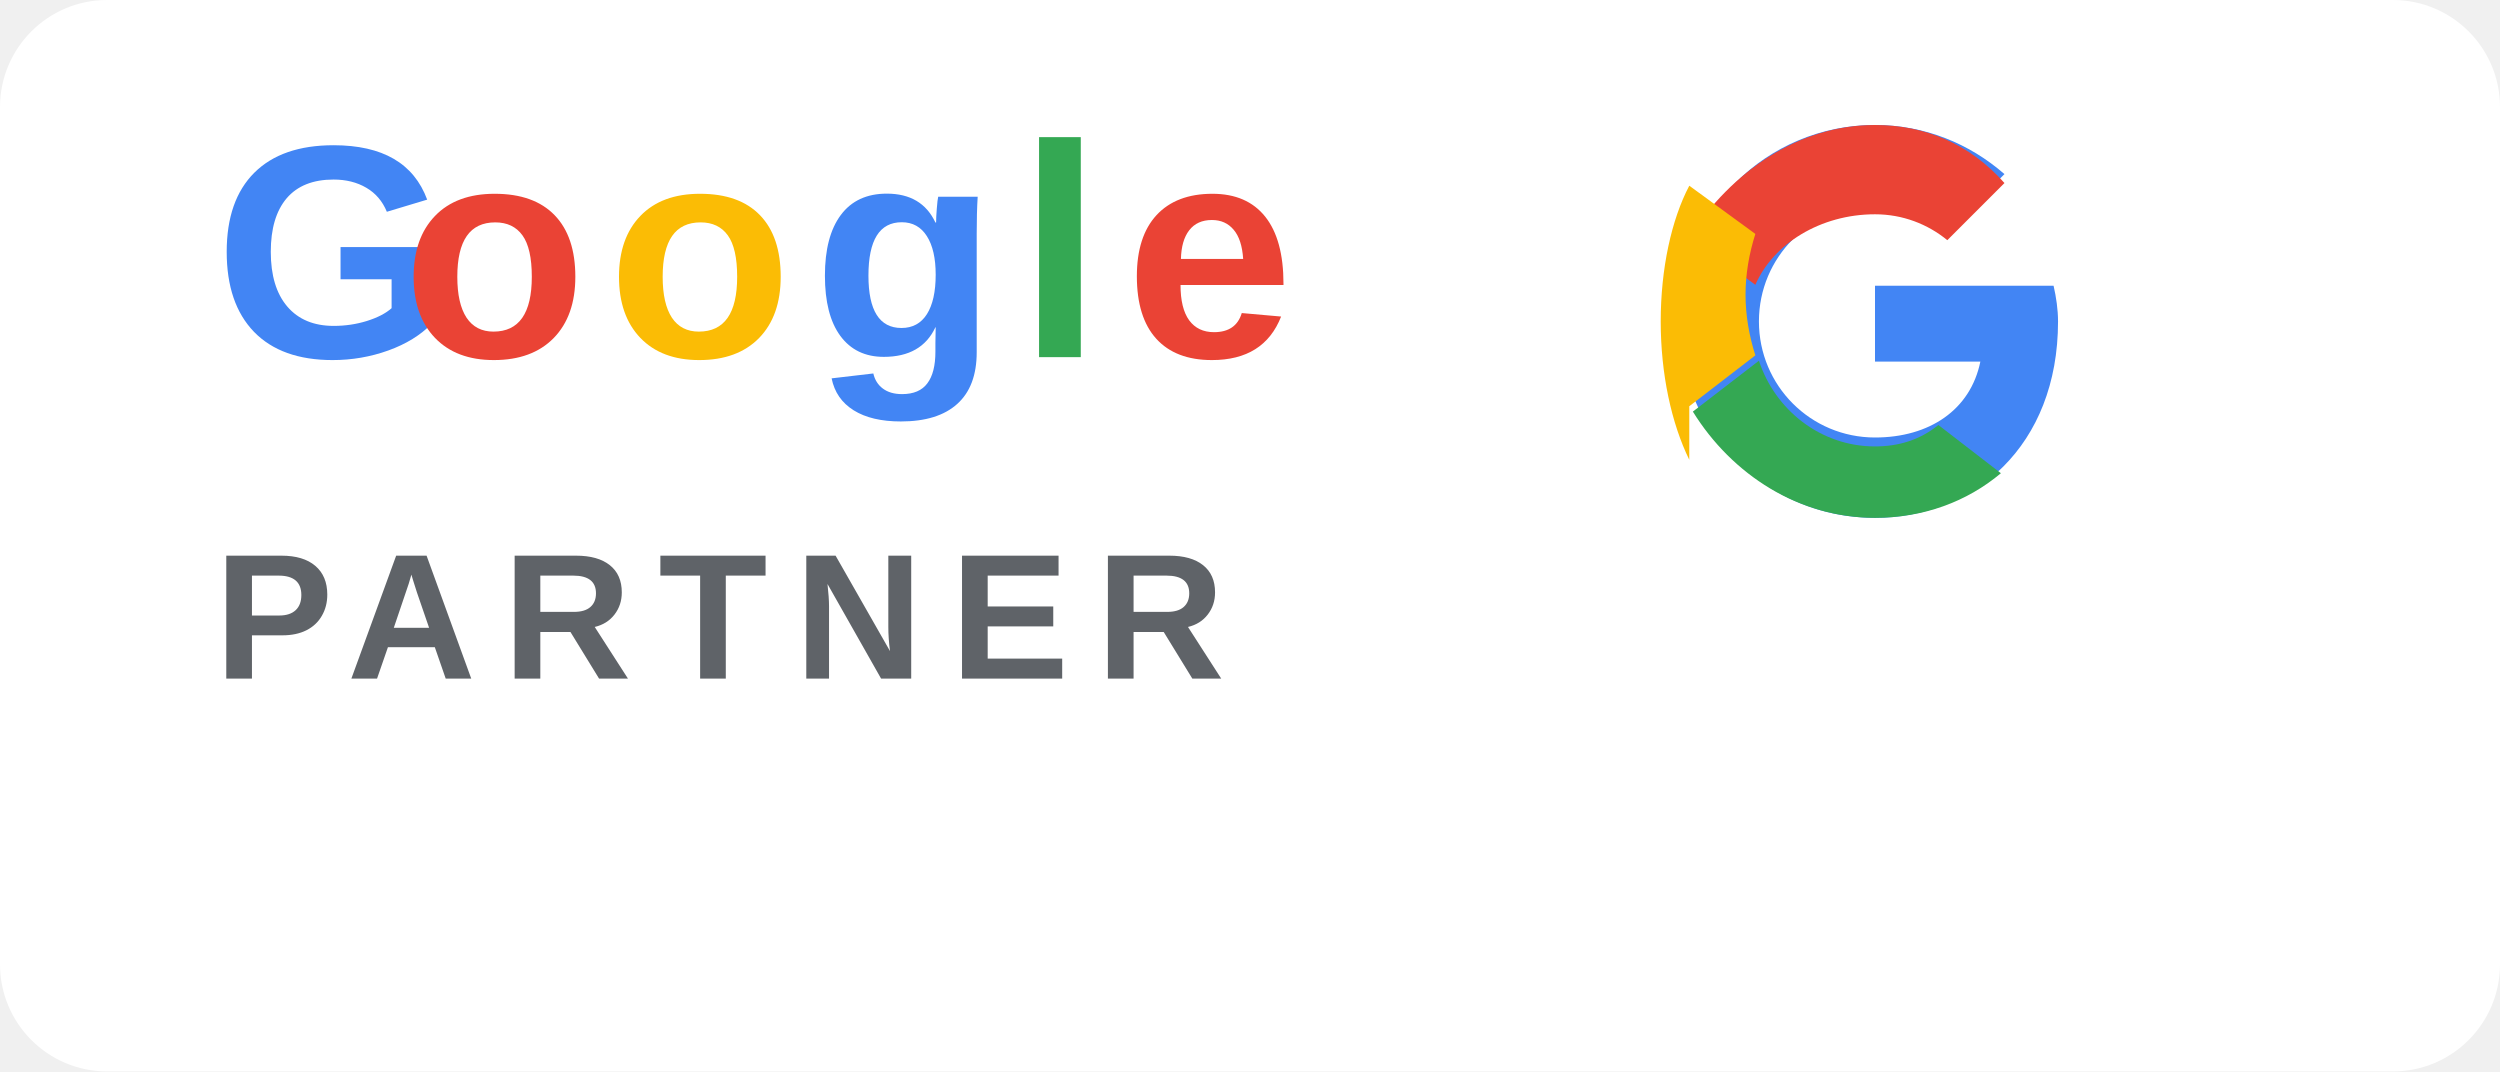
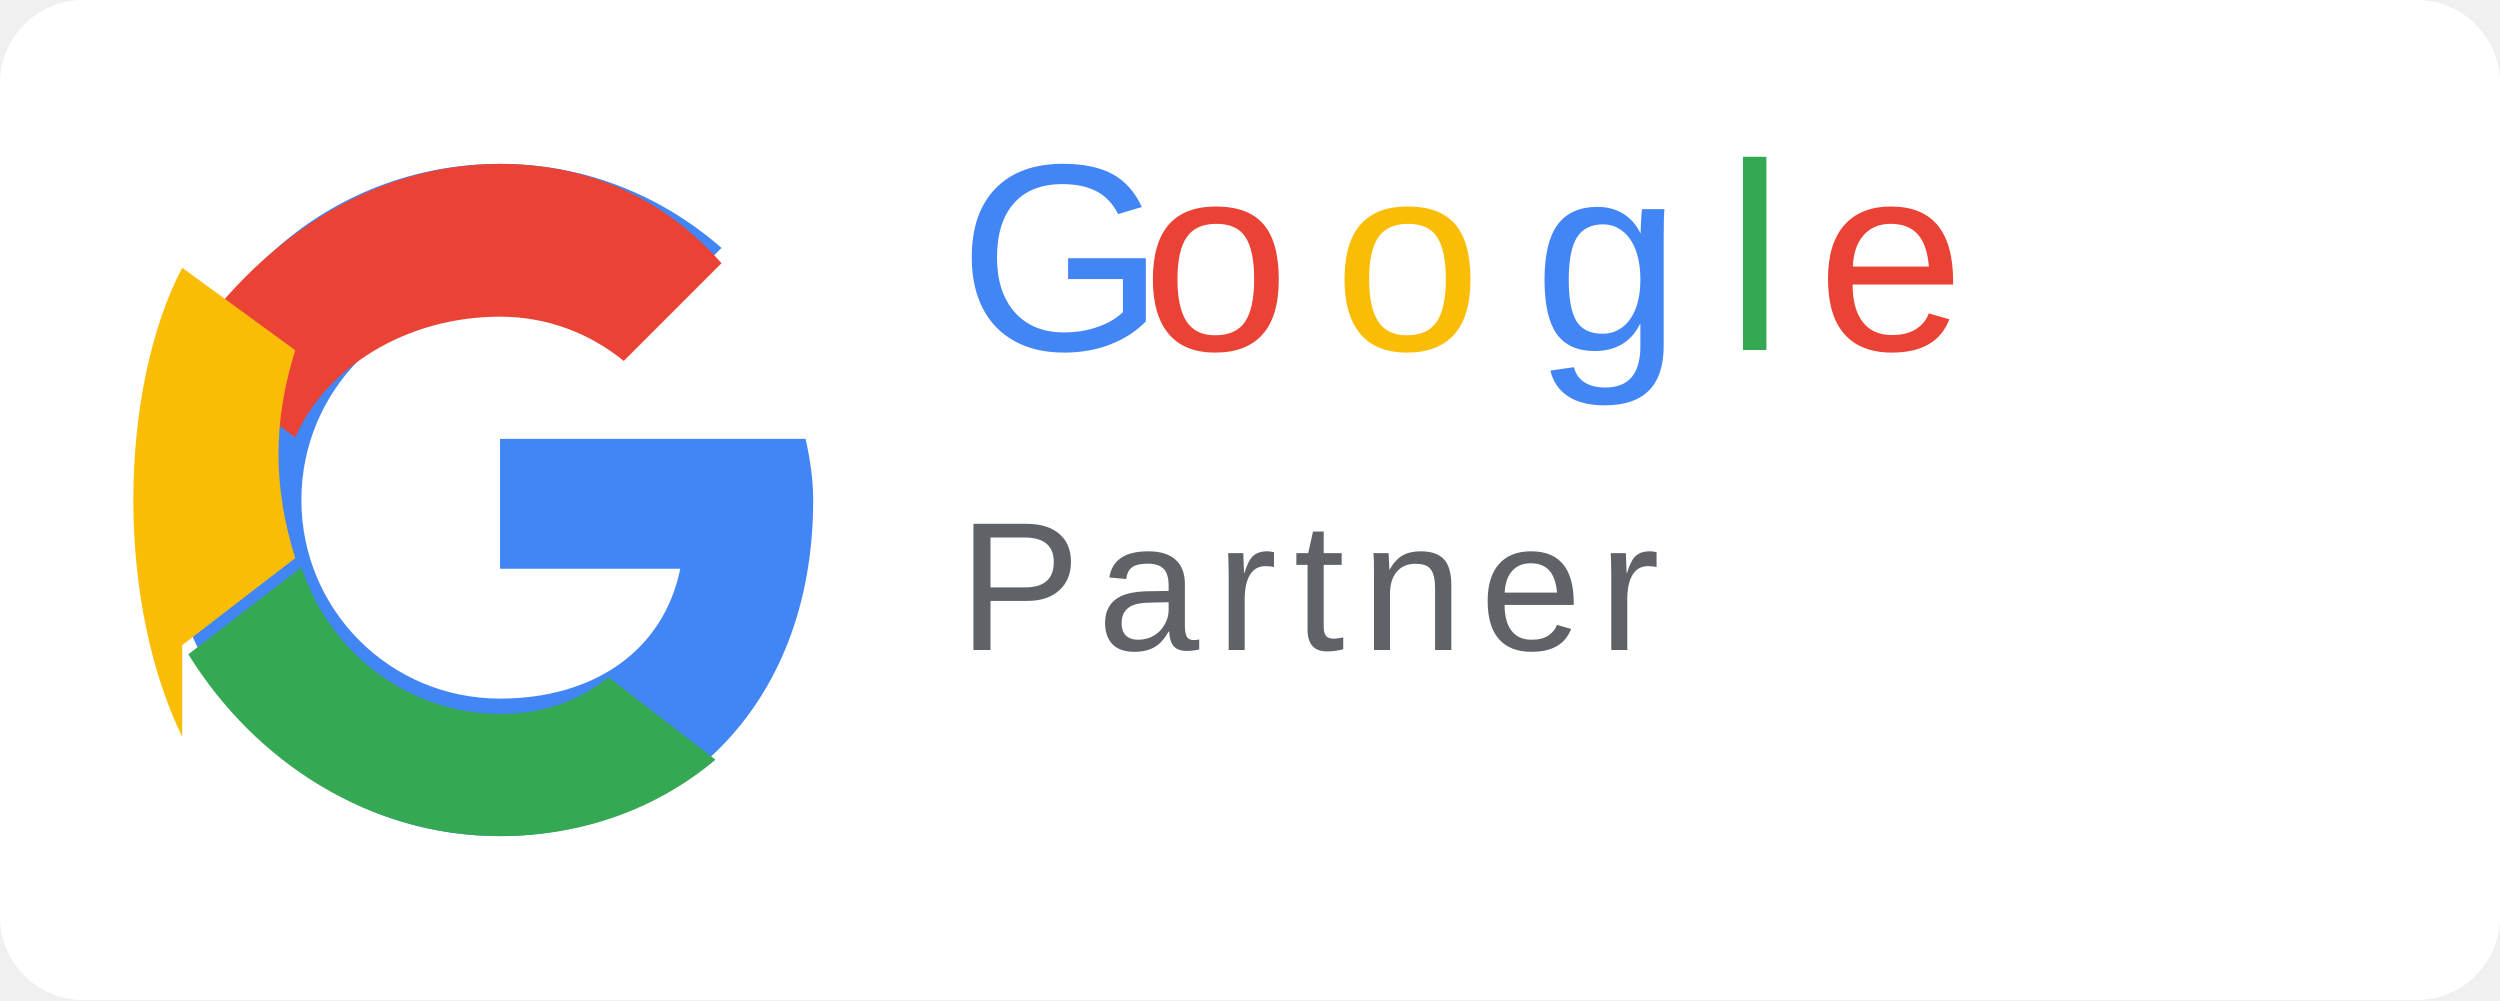
- <svg xmlns="http://www.w3.org/2000/svg" viewBox="0 0 280 120" fill="none">
-   <rect width="280" height="120" rx="12" fill="#fff" />
-   <g transform="translate(186,12)">
-     <svg width="48" height="48" viewBox="0 0 48 48">
-       <path d="M44.5 20H24v8.5h11.8C34.7 33.9 30.1 37 24 37c-7.2 0-13-5.8-13-13s5.8-13 13-13c3.1 0 5.9 1.1 8.1 2.9l6.4-6.4C34.6 4.1 29.6 2 24 2 11.8 2 2 11.8 2 24s9.8 22 22 22c11 0 20.5-8 20.5-22 0-1.3-.2-2.7-.5-4h-0z" fill="#4285F4" />
+ <svg xmlns="http://www.w3.org/2000/svg" viewBox="0 0 300 120" fill="none">
+   <rect width="300" height="120" rx="10" fill="#fff" />
+   <g transform="translate(16, 16)">
+     <svg width="88" height="88" viewBox="0 0 48 48">
+       <path d="M44.5 20H24v8.5h11.8C34.7 33.9 30.1 37 24 37c-7.2 0-13-5.8-13-13s5.8-13 13-13c3.1 0 5.9 1.1 8.1 2.9l6.4-6.4C34.6 4.1 29.6 2 24 2 11.8 2 2 11.8 2 24s9.8 22 22 22c11 0 20.5-8 20.5-22 0-1.3-.2-2.7-.5-4z" fill="#4285F4" />
      <path d="M3.2 14.5l7.4 5.4C12.6 15.3 17.9 12 24 12c3.1 0 5.9 1.1 8.1 2.9l6.4-6.4C34.6 4.1 29.6 2 24 2 15.4 2 8 7.2 3.2 14.5z" fill="#EA4335" />
      <path d="M24 46c5.4 0 10.3-1.8 14.1-5l-7-5.4C29 37.3 26.6 38 24 38c-6.1 0-11.2-4.1-13-9.6l-7.4 5.7C8 41.2 15.5 46 24 46z" fill="#34A853" />
-       <path d="M3.2 33.5l7.4-5.7c-0.7-2.2-1.1-4.5-1.1-6.8 0-2.3 0.4-4.6 1.1-6.8l-7.4-5.4C1.2 12.6 0 18.1 0 24s1.2 11.4 3.2 15.5z" fill="#FBBC05" />
+       <path d="M3.2 33.5l7.4-5.7c-.7-2.2-1.1-4.5-1.1-6.8s.4-4.6 1.1-6.8l-7.4-5.4C1.2 12.6 0 18.1 0 24s1.2 11.4 3.2 15.5z" fill="#FBBC05" />
    </svg>
  </g>
-   <text x="24" y="40" font-family="'Helvetica Neue',Arial,sans-serif" font-weight="800" font-size="34" fill="#4285F4">G</text>
-   <text x="45" y="40" font-family="'Helvetica Neue',Arial,sans-serif" font-weight="800" font-size="34" fill="#EA4335">o</text>
-   <text x="68" y="40" font-family="'Helvetica Neue',Arial,sans-serif" font-weight="800" font-size="34" fill="#FBBC05">o</text>
-   <text x="91" y="40" font-family="'Helvetica Neue',Arial,sans-serif" font-weight="800" font-size="34" fill="#4285F4">g</text>
-   <text x="114" y="40" font-family="'Helvetica Neue',Arial,sans-serif" font-weight="800" font-size="34" fill="#34A853">l</text>
-   <text x="126" y="40" font-family="'Helvetica Neue',Arial,sans-serif" font-weight="800" font-size="34" fill="#EA4335">e</text>
-   <text x="24" y="76" font-family="'Helvetica Neue',Arial,sans-serif" font-weight="700" font-size="20" letter-spacing="3" fill="#5F6368">PARTNER</text>
+   <text x="115" y="42" font-family="'Product Sans','Helvetica Neue',Arial,sans-serif" font-weight="500" font-size="32" fill="#4285F4">G</text>
+   <text x="137" y="42" font-family="'Product Sans','Helvetica Neue',Arial,sans-serif" font-weight="500" font-size="32" fill="#EA4335">o</text>
+   <text x="160" y="42" font-family="'Product Sans','Helvetica Neue',Arial,sans-serif" font-weight="500" font-size="32" fill="#FBBC05">o</text>
+   <text x="184" y="42" font-family="'Product Sans','Helvetica Neue',Arial,sans-serif" font-weight="500" font-size="32" fill="#4285F4">g</text>
+   <text x="207" y="42" font-family="'Product Sans','Helvetica Neue',Arial,sans-serif" font-weight="500" font-size="32" fill="#34A853">l</text>
+   <text x="218" y="42" font-family="'Product Sans','Helvetica Neue',Arial,sans-serif" font-weight="500" font-size="32" fill="#EA4335">e</text>
+   <text x="115" y="78" font-family="'Product Sans','Helvetica Neue',Arial,sans-serif" font-weight="400" font-size="22" letter-spacing="2" fill="#5F6368">Partner</text>
</svg>
